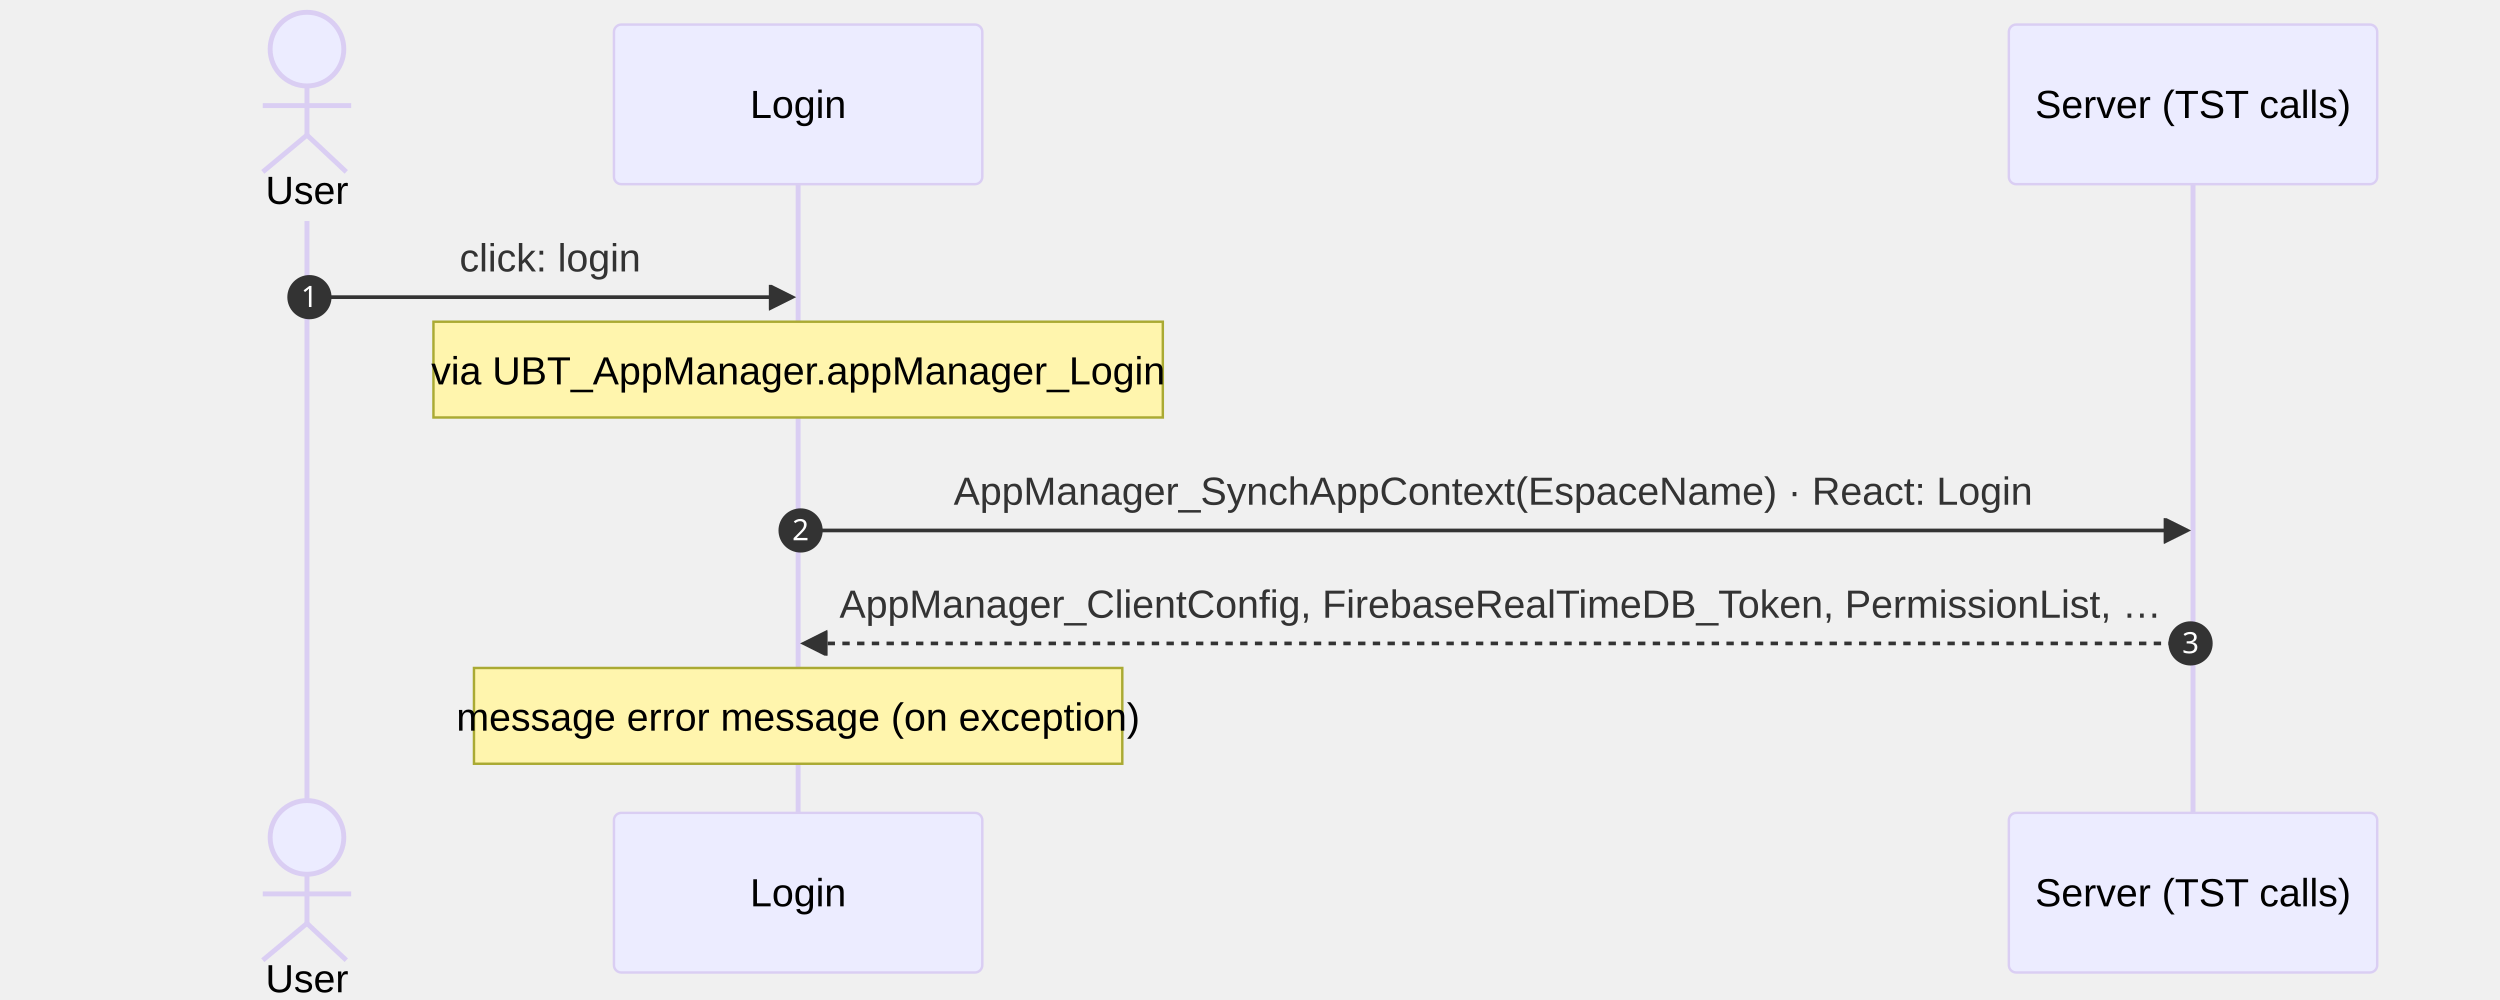
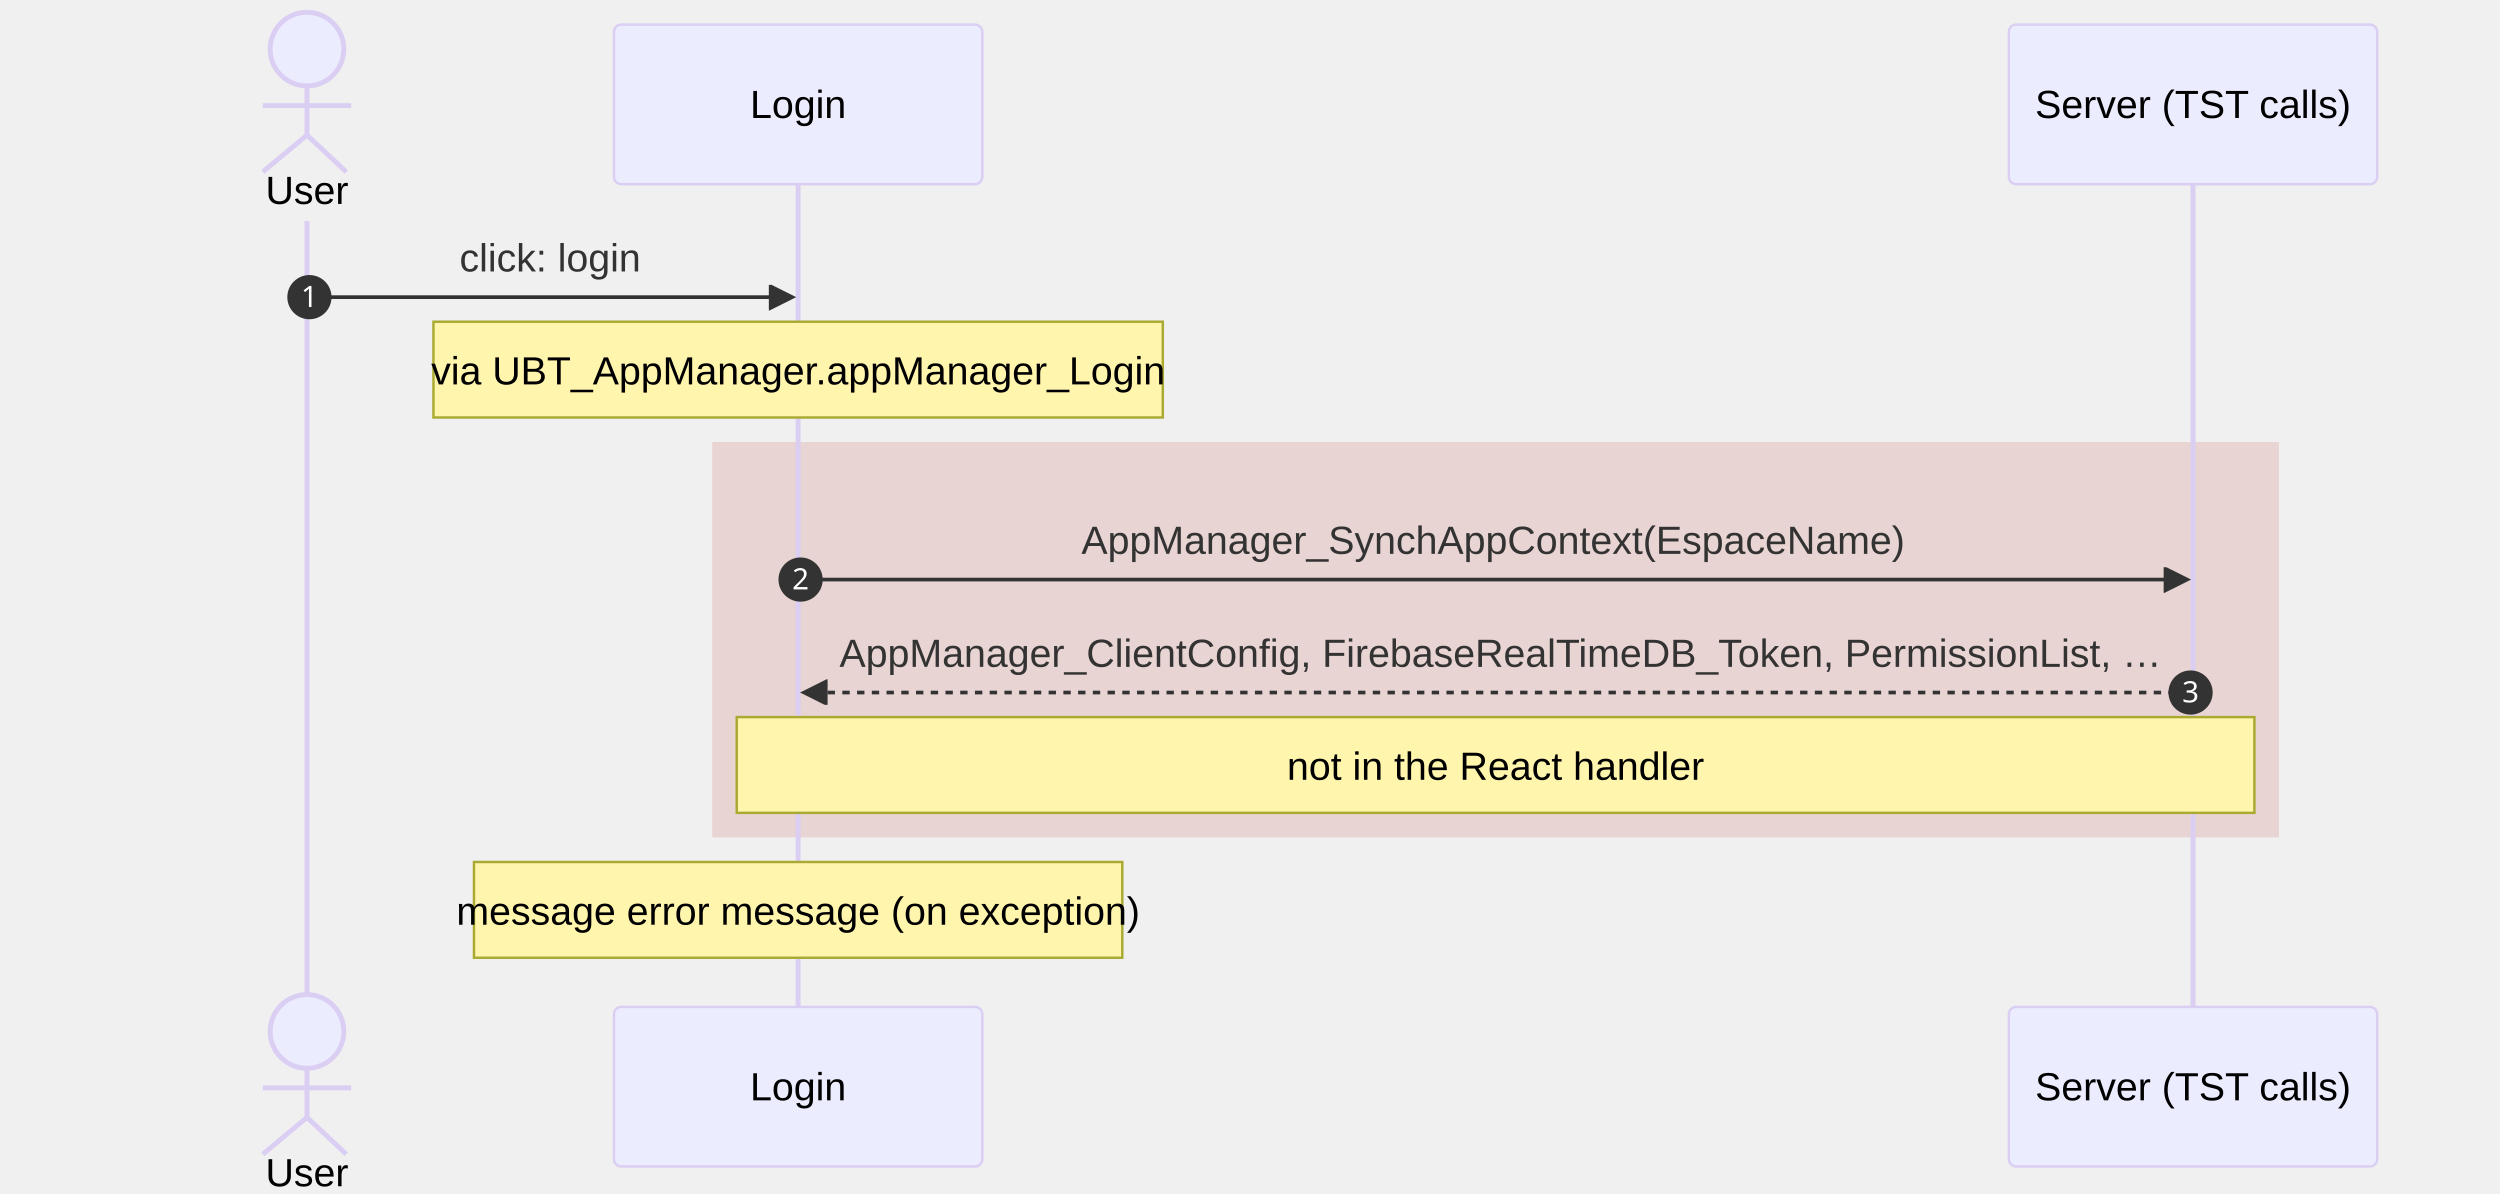
- <svg xmlns="http://www.w3.org/2000/svg" aria-roledescription="sequence" role="graphics-document document" viewBox="-50 -10 1018 407" style="max-width: 1018px;" width="100%" id="d">
+ <svg xmlns="http://www.w3.org/2000/svg" aria-roledescription="sequence" role="graphics-document document" viewBox="-50 -10 1018 486" style="background-color: #ffffff; max-width: 1018px;" width="100%" id="d2">
+   <rect class="rect" height="161" width="638" fill="rgba(192, 57, 43, 0.15)" y="170" x="240" />
  <g>
-     <rect class="actor actor-bottom" ry="3" rx="3" name="S" height="65" width="150" stroke="#666" fill="#eaeaea" y="321" x="768" />
-     <text style="text-anchor: middle; font-size: 16px; font-weight: 400;" class="actor" alignment-baseline="central" dominant-baseline="central" y="353.5" x="843">
+     <rect class="actor actor-bottom" ry="3" rx="3" name="S" height="65" width="150" stroke="#666" fill="#eaeaea" y="400" x="768" />
+     <text style="text-anchor: middle; font-size: 16px; font-weight: 400;" class="actor" alignment-baseline="central" dominant-baseline="central" y="432.5" x="843">
      <tspan dy="0" x="843">Server (TST calls)</tspan>
    </text>
  </g>
  <g>
-     <rect class="actor actor-bottom" ry="3" rx="3" name="B" height="65" width="150" stroke="#666" fill="#eaeaea" y="321" x="200" />
-     <text style="text-anchor: middle; font-size: 16px; font-weight: 400;" class="actor" alignment-baseline="central" dominant-baseline="central" y="353.5" x="275">
+     <rect class="actor actor-bottom" ry="3" rx="3" name="B" height="65" width="150" stroke="#666" fill="#eaeaea" y="400" x="200" />
+     <text style="text-anchor: middle; font-size: 16px; font-weight: 400;" class="actor" alignment-baseline="central" dominant-baseline="central" y="432.5" x="275">
      <tspan dy="0" x="275">Login</tspan>
    </text>
  </g>
  <g>
-     <line stroke="#999" stroke-width="0.5px" class="200" y2="321" x2="843" y1="5" x1="843" id="actor2" />
+     <line stroke="#999" stroke-width="0.5px" class="200" y2="400" x2="843" y1="5" x1="843" id="actor2" />
    <g id="root-2">
      <rect class="actor actor-top" ry="3" rx="3" name="S" height="65" width="150" stroke="#666" fill="#eaeaea" y="0" x="768" />
      <text style="text-anchor: middle; font-size: 16px; font-weight: 400;" class="actor" alignment-baseline="central" dominant-baseline="central" y="32.5" x="843">
        <tspan dy="0" x="843">Server (TST calls)</tspan>
      </text>
    </g>
  </g>
  <g>
-     <line stroke="#999" stroke-width="0.5px" class="200" y2="321" x2="275" y1="5" x1="275" id="actor1" />
+     <line stroke="#999" stroke-width="0.5px" class="200" y2="400" x2="275" y1="5" x1="275" id="actor1" />
    <g id="root-1">
      <rect class="actor actor-top" ry="3" rx="3" name="B" height="65" width="150" stroke="#666" fill="#eaeaea" y="0" x="200" />
      <text style="text-anchor: middle; font-size: 16px; font-weight: 400;" class="actor" alignment-baseline="central" dominant-baseline="central" y="32.5" x="275">
        <tspan dy="0" x="275">Login</tspan>
      </text>
    </g>
  </g>
-   <style>#d{font-family:"trebuchet ms",verdana,arial,sans-serif;font-size:16px;fill:#333;}#d .error-icon{fill:#552222;}#d .error-text{fill:#552222;stroke:#552222;}#d .edge-thickness-normal{stroke-width:2px;}#d .edge-thickness-thick{stroke-width:3.5px;}#d .edge-pattern-solid{stroke-dasharray:0;}#d .edge-pattern-dashed{stroke-dasharray:3;}#d .edge-pattern-dotted{stroke-dasharray:2;}#d .marker{fill:#333333;stroke:#333333;}#d .marker.cross{stroke:#333333;}#d svg{font-family:"trebuchet ms",verdana,arial,sans-serif;font-size:16px;}#d .actor{stroke:hsl(259.626, 59.777%, 87.902%);fill:#ECECFF;}#d text.actor&gt;tspan{fill:black;stroke:none;}#d .actor-line{stroke:grey;}#d .messageLine0{stroke-width:1.5;stroke-dasharray:none;stroke:#333;}#d .messageLine1{stroke-width:1.5;stroke-dasharray:2,2;stroke:#333;}#d #arrowhead path{fill:#333;stroke:#333;}#d .sequenceNumber{fill:white;}#d #sequencenumber{fill:#333;}#d #crosshead path{fill:#333;stroke:#333;}#d .messageText{fill:#333;stroke:none;}#d .labelBox{stroke:hsl(259.626, 59.777%, 87.902%);fill:#ECECFF;}#d .labelText,#d .labelText&gt;tspan{fill:black;stroke:none;}#d .loopText,#d .loopText&gt;tspan{fill:black;stroke:none;}#d .loopLine{stroke-width:2px;stroke-dasharray:2,2;stroke:hsl(259.626, 59.777%, 87.902%);fill:hsl(259.626, 59.777%, 87.902%);}#d .note{stroke:#aaaa33;fill:#fff5ad;}#d .noteText,#d .noteText&gt;tspan{fill:black;stroke:none;}#d .activation0{fill:#f4f4f4;stroke:#666;}#d .activation1{fill:#f4f4f4;stroke:#666;}#d .activation2{fill:#f4f4f4;stroke:#666;}#d .actorPopupMenu{position:absolute;}#d .actorPopupMenuPanel{position:absolute;fill:#ECECFF;box-shadow:0px 8px 16px 0px rgba(0,0,0,0.2);filter:drop-shadow(3px 5px 2px rgb(0 0 0 / 0.4));}#d .actor-man line{stroke:hsl(259.626, 59.777%, 87.902%);fill:#ECECFF;}#d .actor-man circle,#d line{stroke:hsl(259.626, 59.777%, 87.902%);fill:#ECECFF;stroke-width:2px;}#d :root{--mermaid-font-family:"trebuchet ms",verdana,arial,sans-serif;}</style>
+   <style>#d2{font-family:"trebuchet ms",verdana,arial,sans-serif;font-size:16px;fill:#333;}#d2 .error-icon{fill:#552222;}#d2 .error-text{fill:#552222;stroke:#552222;}#d2 .edge-thickness-normal{stroke-width:2px;}#d2 .edge-thickness-thick{stroke-width:3.5px;}#d2 .edge-pattern-solid{stroke-dasharray:0;}#d2 .edge-pattern-dashed{stroke-dasharray:3;}#d2 .edge-pattern-dotted{stroke-dasharray:2;}#d2 .marker{fill:#333333;stroke:#333333;}#d2 .marker.cross{stroke:#333333;}#d2 svg{font-family:"trebuchet ms",verdana,arial,sans-serif;font-size:16px;}#d2 .actor{stroke:hsl(259.626, 59.777%, 87.902%);fill:#ECECFF;}#d2 text.actor&gt;tspan{fill:black;stroke:none;}#d2 .actor-line{stroke:grey;}#d2 .messageLine0{stroke-width:1.5;stroke-dasharray:none;stroke:#333;}#d2 .messageLine1{stroke-width:1.5;stroke-dasharray:2,2;stroke:#333;}#d2 #arrowhead path{fill:#333;stroke:#333;}#d2 .sequenceNumber{fill:white;}#d2 #sequencenumber{fill:#333;}#d2 #crosshead path{fill:#333;stroke:#333;}#d2 .messageText{fill:#333;stroke:none;}#d2 .labelBox{stroke:hsl(259.626, 59.777%, 87.902%);fill:#ECECFF;}#d2 .labelText,#d2 .labelText&gt;tspan{fill:black;stroke:none;}#d2 .loopText,#d2 .loopText&gt;tspan{fill:black;stroke:none;}#d2 .loopLine{stroke-width:2px;stroke-dasharray:2,2;stroke:hsl(259.626, 59.777%, 87.902%);fill:hsl(259.626, 59.777%, 87.902%);}#d2 .note{stroke:#aaaa33;fill:#fff5ad;}#d2 .noteText,#d2 .noteText&gt;tspan{fill:black;stroke:none;}#d2 .activation0{fill:#f4f4f4;stroke:#666;}#d2 .activation1{fill:#f4f4f4;stroke:#666;}#d2 .activation2{fill:#f4f4f4;stroke:#666;}#d2 .actorPopupMenu{position:absolute;}#d2 .actorPopupMenuPanel{position:absolute;fill:#ECECFF;box-shadow:0px 8px 16px 0px rgba(0,0,0,0.2);filter:drop-shadow(3px 5px 2px rgb(0 0 0 / 0.4));}#d2 .actor-man line{stroke:hsl(259.626, 59.777%, 87.902%);fill:#ECECFF;}#d2 .actor-man circle,#d2 line{stroke:hsl(259.626, 59.777%, 87.902%);fill:#ECECFF;stroke-width:2px;}#d2 :root{--mermaid-font-family:"trebuchet ms",verdana,arial,sans-serif;}</style>
  <g />
  <defs>
    <symbol height="24" width="24" id="computer">
      <path d="M2 2v13h20v-13h-20zm18 11h-16v-9h16v9zm-10.228 6l.466-1h3.524l.467 1h-4.457zm14.228 3h-24l2-6h2.104l-1.33 4h18.45l-1.297-4h2.073l2 6zm-5-10h-14v-7h14v7z" transform="scale(.5)" />
    </symbol>
  </defs>
  <defs>
    <symbol clip-rule="evenodd" fill-rule="evenodd" id="database">
      <path d="M12.258.001l.256.004.255.005.253.008.251.01.249.012.247.015.246.016.242.019.241.02.239.023.236.024.233.027.231.028.229.031.225.032.223.034.22.036.217.038.214.04.211.041.208.043.205.045.201.046.198.048.194.05.191.051.187.053.183.054.18.056.175.057.172.059.168.06.163.061.16.063.155.064.15.066.074.033.073.033.071.034.07.034.069.035.068.035.067.035.066.035.064.036.064.036.062.036.06.036.06.037.058.037.058.037.055.038.055.038.053.038.052.038.051.039.05.039.048.039.047.039.045.04.044.04.043.04.041.04.04.041.039.041.037.041.036.041.034.041.033.042.032.042.03.042.029.042.027.042.026.043.024.043.023.043.021.043.02.043.018.044.017.043.015.044.013.044.012.044.011.045.009.044.007.045.006.045.004.045.002.045.001.045v17l-.001.045-.002.045-.004.045-.006.045-.007.045-.009.044-.011.045-.012.044-.013.044-.015.044-.017.043-.018.044-.02.043-.021.043-.023.043-.024.043-.026.043-.027.042-.029.042-.03.042-.032.042-.033.042-.034.041-.036.041-.037.041-.039.041-.04.041-.041.04-.043.04-.044.04-.045.04-.047.039-.048.039-.05.039-.051.039-.052.038-.053.038-.055.038-.055.038-.058.037-.058.037-.06.037-.06.036-.062.036-.064.036-.064.036-.066.035-.067.035-.068.035-.069.035-.07.034-.071.034-.073.033-.074.033-.15.066-.155.064-.16.063-.163.061-.168.06-.172.059-.175.057-.18.056-.183.054-.187.053-.191.051-.194.05-.198.048-.201.046-.205.045-.208.043-.211.041-.214.04-.217.038-.22.036-.223.034-.225.032-.229.031-.231.028-.233.027-.236.024-.239.023-.241.02-.242.019-.246.016-.247.015-.249.012-.251.01-.253.008-.255.005-.256.004-.258.001-.258-.001-.256-.004-.255-.005-.253-.008-.251-.01-.249-.012-.247-.015-.245-.016-.243-.019-.241-.02-.238-.023-.236-.024-.234-.027-.231-.028-.228-.031-.226-.032-.223-.034-.22-.036-.217-.038-.214-.04-.211-.041-.208-.043-.204-.045-.201-.046-.198-.048-.195-.05-.19-.051-.187-.053-.184-.054-.179-.056-.176-.057-.172-.059-.167-.06-.164-.061-.159-.063-.155-.064-.151-.066-.074-.033-.072-.033-.072-.034-.07-.034-.069-.035-.068-.035-.067-.035-.066-.035-.064-.036-.063-.036-.062-.036-.061-.036-.06-.037-.058-.037-.057-.037-.056-.038-.055-.038-.053-.038-.052-.038-.051-.039-.049-.039-.049-.039-.046-.039-.046-.04-.044-.04-.043-.04-.041-.04-.04-.041-.039-.041-.037-.041-.036-.041-.034-.041-.033-.042-.032-.042-.03-.042-.029-.042-.027-.042-.026-.043-.024-.043-.023-.043-.021-.043-.02-.043-.018-.044-.017-.043-.015-.044-.013-.044-.012-.044-.011-.045-.009-.044-.007-.045-.006-.045-.004-.045-.002-.045-.001-.045v-17l.001-.045.002-.045.004-.045.006-.045.007-.045.009-.044.011-.045.012-.044.013-.044.015-.044.017-.043.018-.044.02-.043.021-.043.023-.043.024-.043.026-.043.027-.042.029-.042.03-.042.032-.042.033-.042.034-.041.036-.041.037-.041.039-.041.04-.041.041-.04.043-.04.044-.04.046-.04.046-.039.049-.039.049-.039.051-.039.052-.038.053-.038.055-.038.056-.038.057-.037.058-.037.06-.037.061-.036.062-.036.063-.036.064-.036.066-.035.067-.035.068-.035.069-.035.07-.034.072-.034.072-.033.074-.033.151-.066.155-.064.159-.063.164-.061.167-.06.172-.059.176-.057.179-.056.184-.054.187-.053.19-.051.195-.05.198-.048.201-.046.204-.045.208-.043.211-.041.214-.04.217-.038.22-.036.223-.034.226-.032.228-.031.231-.028.234-.027.236-.024.238-.023.241-.02.243-.019.245-.016.247-.015.249-.012.251-.01.253-.008.255-.005.256-.004.258-.001.258.001zm-9.258 20.499v.01l.001.021.003.021.004.022.005.021.006.022.007.022.009.023.01.022.011.023.012.023.013.023.015.023.016.024.017.023.018.024.019.024.021.024.022.025.023.024.024.025.052.049.056.05.061.051.066.051.07.051.075.051.079.052.084.052.088.052.092.052.097.052.102.051.105.052.11.052.114.051.119.051.123.051.127.05.131.05.135.05.139.048.144.049.147.047.152.047.155.047.16.045.163.045.167.043.171.043.176.041.178.041.183.039.187.039.19.037.194.035.197.035.202.033.204.031.209.03.212.029.216.027.219.025.222.024.226.021.23.02.233.018.236.016.24.015.243.012.246.01.249.008.253.005.256.004.259.001.26-.001.257-.004.254-.005.25-.008.247-.011.244-.012.241-.014.237-.016.233-.018.231-.021.226-.021.224-.024.22-.026.216-.027.212-.028.21-.031.205-.031.202-.034.198-.034.194-.036.191-.037.187-.039.183-.04.179-.04.175-.042.172-.043.168-.044.163-.045.16-.046.155-.046.152-.047.148-.048.143-.049.139-.049.136-.05.131-.05.126-.05.123-.051.118-.052.114-.051.11-.052.106-.052.101-.052.096-.052.092-.052.088-.053.083-.051.079-.052.074-.052.07-.051.065-.051.06-.051.056-.05.051-.05.023-.024.023-.025.021-.024.02-.024.019-.024.018-.024.017-.024.015-.023.014-.024.013-.023.012-.023.01-.023.01-.022.008-.022.006-.022.006-.022.004-.022.004-.021.001-.021.001-.021v-4.127l-.077.055-.08.053-.083.054-.085.053-.087.052-.09.052-.093.051-.095.05-.097.05-.1.049-.102.049-.105.048-.106.047-.109.047-.111.046-.114.045-.115.045-.118.044-.12.043-.122.042-.124.042-.126.041-.128.04-.13.04-.132.038-.134.038-.135.037-.138.037-.139.035-.142.035-.143.034-.144.033-.147.032-.148.031-.15.03-.151.03-.153.029-.154.027-.156.027-.158.026-.159.025-.161.024-.162.023-.163.022-.165.021-.166.02-.167.019-.169.018-.169.017-.171.016-.173.015-.173.014-.175.013-.175.012-.177.011-.178.01-.179.008-.179.008-.181.006-.182.005-.182.004-.184.003-.184.002h-.37l-.184-.002-.184-.003-.182-.004-.182-.005-.181-.006-.179-.008-.179-.008-.178-.01-.176-.011-.176-.012-.175-.013-.173-.014-.172-.015-.171-.016-.17-.017-.169-.018-.167-.019-.166-.02-.165-.021-.163-.022-.162-.023-.161-.024-.159-.025-.157-.026-.156-.027-.155-.027-.153-.029-.151-.03-.15-.03-.148-.031-.146-.032-.145-.033-.143-.034-.141-.035-.14-.035-.137-.037-.136-.037-.134-.038-.132-.038-.13-.04-.128-.04-.126-.041-.124-.042-.122-.042-.12-.044-.117-.043-.116-.045-.113-.045-.112-.046-.109-.047-.106-.047-.105-.048-.102-.049-.1-.049-.097-.05-.095-.05-.093-.052-.09-.051-.087-.052-.085-.053-.083-.054-.08-.054-.077-.054v4.127zm0-5.654v.011l.001.021.003.021.004.021.005.022.006.022.007.022.009.022.01.022.011.023.012.023.013.023.015.024.016.023.017.024.018.024.019.024.021.024.022.024.023.025.024.024.052.05.056.05.061.05.066.051.07.051.075.052.079.051.084.052.088.052.092.052.097.052.102.052.105.052.11.051.114.051.119.052.123.05.127.051.131.05.135.049.139.049.144.048.147.048.152.047.155.046.16.045.163.045.167.044.171.042.176.042.178.04.183.04.187.038.19.037.194.036.197.034.202.033.204.032.209.03.212.028.216.027.219.025.222.024.226.022.23.02.233.018.236.016.24.014.243.012.246.01.249.008.253.006.256.003.259.001.26-.001.257-.003.254-.006.25-.008.247-.01.244-.012.241-.015.237-.016.233-.018.231-.02.226-.022.224-.024.22-.025.216-.027.212-.029.21-.03.205-.032.202-.033.198-.035.194-.036.191-.037.187-.039.183-.039.179-.041.175-.042.172-.043.168-.044.163-.045.16-.045.155-.047.152-.047.148-.048.143-.048.139-.05.136-.049.131-.05.126-.051.123-.051.118-.051.114-.052.11-.052.106-.052.101-.052.096-.052.092-.052.088-.052.083-.052.079-.052.074-.051.07-.052.065-.051.06-.05.056-.051.051-.049.023-.025.023-.024.021-.025.02-.024.019-.024.018-.024.017-.024.015-.023.014-.023.013-.024.012-.022.01-.023.01-.023.008-.022.006-.022.006-.022.004-.021.004-.022.001-.021.001-.021v-4.139l-.077.054-.08.054-.083.054-.085.052-.087.053-.09.051-.093.051-.095.051-.097.05-.1.049-.102.049-.105.048-.106.047-.109.047-.111.046-.114.045-.115.044-.118.044-.12.044-.122.042-.124.042-.126.041-.128.04-.13.039-.132.039-.134.038-.135.037-.138.036-.139.036-.142.035-.143.033-.144.033-.147.033-.148.031-.15.03-.151.03-.153.028-.154.028-.156.027-.158.026-.159.025-.161.024-.162.023-.163.022-.165.021-.166.02-.167.019-.169.018-.169.017-.171.016-.173.015-.173.014-.175.013-.175.012-.177.011-.178.009-.179.009-.179.007-.181.007-.182.005-.182.004-.184.003-.184.002h-.37l-.184-.002-.184-.003-.182-.004-.182-.005-.181-.007-.179-.007-.179-.009-.178-.009-.176-.011-.176-.012-.175-.013-.173-.014-.172-.015-.171-.016-.17-.017-.169-.018-.167-.019-.166-.02-.165-.021-.163-.022-.162-.023-.161-.024-.159-.025-.157-.026-.156-.027-.155-.028-.153-.028-.151-.03-.15-.03-.148-.031-.146-.033-.145-.033-.143-.033-.141-.035-.14-.036-.137-.036-.136-.037-.134-.038-.132-.039-.13-.039-.128-.04-.126-.041-.124-.042-.122-.043-.12-.043-.117-.044-.116-.044-.113-.046-.112-.046-.109-.046-.106-.047-.105-.048-.102-.049-.1-.049-.097-.05-.095-.051-.093-.051-.09-.051-.087-.053-.085-.052-.083-.054-.08-.054-.077-.054v4.139zm0-5.666v.011l.001.02.003.022.004.021.005.022.006.021.007.022.009.023.01.022.011.023.012.023.013.023.015.023.016.024.017.024.018.023.019.024.021.025.022.024.023.024.024.025.052.05.056.05.061.05.066.051.07.051.075.052.079.051.084.052.088.052.092.052.097.052.102.052.105.051.11.052.114.051.119.051.123.051.127.05.131.05.135.05.139.049.144.048.147.048.152.047.155.046.16.045.163.045.167.043.171.043.176.042.178.04.183.04.187.038.19.037.194.036.197.034.202.033.204.032.209.03.212.028.216.027.219.025.222.024.226.021.23.02.233.018.236.017.24.014.243.012.246.01.249.008.253.006.256.003.259.001.26-.001.257-.003.254-.006.25-.008.247-.01.244-.013.241-.014.237-.016.233-.018.231-.02.226-.022.224-.024.22-.025.216-.027.212-.029.21-.03.205-.032.202-.033.198-.035.194-.036.191-.037.187-.039.183-.039.179-.041.175-.042.172-.043.168-.044.163-.045.16-.045.155-.047.152-.047.148-.048.143-.049.139-.049.136-.049.131-.051.126-.05.123-.051.118-.052.114-.051.11-.052.106-.052.101-.052.096-.052.092-.052.088-.052.083-.052.079-.052.074-.052.07-.051.065-.051.06-.051.056-.05.051-.049.023-.025.023-.025.021-.024.02-.024.019-.024.018-.024.017-.024.015-.023.014-.024.013-.023.012-.023.01-.022.01-.023.008-.022.006-.022.006-.022.004-.022.004-.021.001-.021.001-.021v-4.153l-.077.054-.08.054-.083.053-.085.053-.087.053-.09.051-.093.051-.095.051-.097.05-.1.049-.102.048-.105.048-.106.048-.109.046-.111.046-.114.046-.115.044-.118.044-.12.043-.122.043-.124.042-.126.041-.128.04-.13.039-.132.039-.134.038-.135.037-.138.036-.139.036-.142.034-.143.034-.144.033-.147.032-.148.032-.15.03-.151.03-.153.028-.154.028-.156.027-.158.026-.159.024-.161.024-.162.023-.163.023-.165.021-.166.02-.167.019-.169.018-.169.017-.171.016-.173.015-.173.014-.175.013-.175.012-.177.01-.178.01-.179.009-.179.007-.181.006-.182.006-.182.004-.184.003-.184.001-.185.001-.185-.001-.184-.001-.184-.003-.182-.004-.182-.006-.181-.006-.179-.007-.179-.009-.178-.01-.176-.01-.176-.012-.175-.013-.173-.014-.172-.015-.171-.016-.17-.017-.169-.018-.167-.019-.166-.02-.165-.021-.163-.023-.162-.023-.161-.024-.159-.024-.157-.026-.156-.027-.155-.028-.153-.028-.151-.03-.15-.03-.148-.032-.146-.032-.145-.033-.143-.034-.141-.034-.14-.036-.137-.036-.136-.037-.134-.038-.132-.039-.13-.039-.128-.041-.126-.041-.124-.041-.122-.043-.12-.043-.117-.044-.116-.044-.113-.046-.112-.046-.109-.046-.106-.048-.105-.048-.102-.048-.1-.05-.097-.049-.095-.051-.093-.051-.09-.052-.087-.052-.085-.053-.083-.053-.08-.054-.077-.054v4.153zm8.74-8.179l-.257.004-.254.005-.25.008-.247.011-.244.012-.241.014-.237.016-.233.018-.231.021-.226.022-.224.023-.22.026-.216.027-.212.028-.21.031-.205.032-.202.033-.198.034-.194.036-.191.038-.187.038-.183.04-.179.041-.175.042-.172.043-.168.043-.163.045-.16.046-.155.046-.152.048-.148.048-.143.048-.139.049-.136.05-.131.05-.126.051-.123.051-.118.051-.114.052-.11.052-.106.052-.101.052-.096.052-.092.052-.088.052-.083.052-.079.052-.074.051-.07.052-.065.051-.06.05-.056.05-.051.05-.023.025-.023.024-.021.024-.02.025-.019.024-.018.024-.017.023-.015.024-.014.023-.013.023-.012.023-.01.023-.01.022-.008.022-.006.023-.006.021-.004.022-.004.021-.001.021-.001.021.001.021.001.021.004.021.004.022.006.021.006.023.008.022.01.022.01.023.012.023.013.023.014.023.015.024.017.023.018.024.019.024.02.025.021.024.023.024.023.025.051.05.056.05.06.05.065.051.07.052.074.051.079.052.083.052.088.052.092.052.096.052.101.052.106.052.11.052.114.052.118.051.123.051.126.051.131.05.136.05.139.049.143.048.148.048.152.048.155.046.16.046.163.045.168.043.172.043.175.042.179.041.183.04.187.038.191.038.194.036.198.034.202.033.205.032.21.031.212.028.216.027.22.026.224.023.226.022.231.021.233.018.237.016.241.014.244.012.247.011.25.008.254.005.257.004.26.001.26-.001.257-.004.254-.005.25-.008.247-.011.244-.012.241-.014.237-.016.233-.018.231-.021.226-.022.224-.023.22-.026.216-.027.212-.028.21-.031.205-.032.202-.033.198-.034.194-.036.191-.038.187-.038.183-.04.179-.041.175-.042.172-.043.168-.043.163-.045.16-.046.155-.046.152-.048.148-.048.143-.048.139-.049.136-.05.131-.05.126-.051.123-.051.118-.051.114-.052.11-.052.106-.052.101-.052.096-.052.092-.052.088-.052.083-.052.079-.052.074-.051.07-.052.065-.051.06-.05.056-.05.051-.05.023-.025.023-.024.021-.024.02-.025.019-.024.018-.024.017-.023.015-.024.014-.023.013-.023.012-.023.01-.023.01-.022.008-.022.006-.023.006-.021.004-.022.004-.021.001-.021.001-.021-.001-.021-.001-.021-.004-.021-.004-.022-.006-.021-.006-.023-.008-.022-.01-.022-.01-.023-.012-.023-.013-.023-.014-.023-.015-.024-.017-.023-.018-.024-.019-.024-.02-.025-.021-.024-.023-.024-.023-.025-.051-.05-.056-.05-.06-.05-.065-.051-.07-.052-.074-.051-.079-.052-.083-.052-.088-.052-.092-.052-.096-.052-.101-.052-.106-.052-.11-.052-.114-.052-.118-.051-.123-.051-.126-.051-.131-.05-.136-.05-.139-.049-.143-.048-.148-.048-.152-.048-.155-.046-.16-.046-.163-.045-.168-.043-.172-.043-.175-.042-.179-.041-.183-.04-.187-.038-.191-.038-.194-.036-.198-.034-.202-.033-.205-.032-.21-.031-.212-.028-.216-.027-.22-.026-.224-.023-.226-.022-.231-.021-.233-.018-.237-.016-.241-.014-.244-.012-.247-.011-.25-.008-.254-.005-.257-.004-.26-.001-.26.001z" transform="scale(.5)" />
    </symbol>
  </defs>
  <defs>
    <symbol height="24" width="24" id="clock">
      <path d="M12 2c5.514 0 10 4.486 10 10s-4.486 10-10 10-10-4.486-10-10 4.486-10 10-10zm0-2c-6.627 0-12 5.373-12 12s5.373 12 12 12 12-5.373 12-12-5.373-12-12-12zm5.848 12.459c.202.038.202.333.001.372-1.907.361-6.045 1.111-6.547 1.111-.719 0-1.301-.582-1.301-1.301 0-.512.77-5.447 1.125-7.445.034-.192.312-.181.343.014l.985 6.238 5.394 1.011z" transform="scale(.5)" />
    </symbol>
  </defs>
  <defs>
    <marker orient="auto" markerHeight="12" markerWidth="12" markerUnits="userSpaceOnUse" refY="5" refX="7.9" id="arrowhead">
      <path d="M 0 0 L 10 5 L 0 10 z" />
    </marker>
  </defs>
  <defs>
    <marker refY="4.5" refX="4" orient="auto" markerHeight="8" markerWidth="15" id="crosshead">
      <path style="stroke-dasharray: 0, 0;" d="M 1,2 L 6,7 M 6,2 L 1,7" stroke-width="1pt" stroke="#000000" fill="none" />
    </marker>
  </defs>
  <defs>
    <marker orient="auto" markerHeight="28" markerWidth="20" refY="7" refX="15.5" id="filled-head">
      <path d="M 18,7 L9,13 L14,7 L9,1 Z" />
    </marker>
  </defs>
  <defs>
    <marker orient="auto" markerHeight="40" markerWidth="60" refY="15" refX="15" id="sequencenumber">
      <circle r="6" cy="15" cx="15" />
    </marker>
  </defs>
  <g>
    <rect class="note" ry="0" rx="0" height="39" width="297" stroke="#666" fill="#EDF2AE" y="121" x="126.5" />
    <text style="font-size: 16px; font-weight: 400;" dy="1em" class="noteText" alignment-baseline="middle" dominant-baseline="middle" text-anchor="middle" y="126" x="275">
      <tspan x="275">via UBT_AppManager.appManager_Login</tspan>
    </text>
  </g>
  <g>
-     <rect class="note" ry="0" rx="0" height="39" width="264" stroke="#666" fill="#EDF2AE" y="262" x="143" />
-     <text style="font-size: 16px; font-weight: 400;" dy="1em" class="noteText" alignment-baseline="middle" dominant-baseline="middle" text-anchor="middle" y="267" x="275">
+     <rect class="note" ry="0" rx="0" height="39" width="618" stroke="#666" fill="#EDF2AE" y="282" x="250" />
+     <text style="font-size: 16px; font-weight: 400;" dy="1em" class="noteText" alignment-baseline="middle" dominant-baseline="middle" text-anchor="middle" y="287" x="559">
+       <tspan x="559">not in the React handler</tspan>
+     </text>
+   </g>
+   <g>
+     <rect class="note" ry="0" rx="0" height="39" width="264" stroke="#666" fill="#EDF2AE" y="341" x="143" />
+     <text style="font-size: 16px; font-weight: 400;" dy="1em" class="noteText" alignment-baseline="middle" dominant-baseline="middle" text-anchor="middle" y="346" x="275">
      <tspan x="275">message error message (on exception)</tspan>
    </text>
  </g>
-   <line stroke="#999" stroke-width="0.5px" class="200" y2="321" x2="75" y1="80" x1="75" id="actor0" />
+   <line stroke="#999" stroke-width="0.5px" class="200" y2="400" x2="75" y1="80" x1="75" id="actor0" />
  <g name="U" class="actor-man actor-top">
    <line y2="45" x2="75" y1="25" x1="75" id="actor-man-torso0" />
    <line y2="33" x2="93" y1="33" x1="57" id="actor-man-arms0" />
    <line y2="45" x2="75" y1="60" x1="57" />
    <line y2="60" x2="91" y1="45" x1="75" />
    <circle height="65" width="150" r="15" cy="10" cx="75" />
    <text style="text-anchor: middle; font-size: 16px; font-weight: 400;" class="actor" alignment-baseline="central" dominant-baseline="central" y="67.5" x="75">
      <tspan dy="0" x="75">User</tspan>
    </text>
  </g>
  <text style="font-size: 16px; font-weight: 400;" dy="1em" class="messageText" alignment-baseline="middle" dominant-baseline="middle" text-anchor="middle" y="80" x="174">click: login</text>
  <line style="fill: none;" marker-start="url(#sequencenumber)" marker-end="url(#arrowhead)" stroke="none" stroke-width="2" class="messageLine0" y2="111" x2="271" y1="111" x1="76" />
  <text class="sequenceNumber" text-anchor="middle" font-size="12px" font-family="sans-serif" y="115" x="76">1</text>
-   <text style="font-size: 16px; font-weight: 400;" dy="1em" class="messageText" alignment-baseline="middle" dominant-baseline="middle" text-anchor="middle" y="175" x="558">AppManager_SynchAppContext(EspaceName) · React: Login</text>
-   <line style="fill: none;" marker-start="url(#sequencenumber)" marker-end="url(#arrowhead)" stroke="none" stroke-width="2" class="messageLine0" y2="206" x2="839" y1="206" x1="276" />
-   <text class="sequenceNumber" text-anchor="middle" font-size="12px" font-family="sans-serif" y="210" x="276">2</text>
-   <text style="font-size: 16px; font-weight: 400;" dy="1em" class="messageText" alignment-baseline="middle" dominant-baseline="middle" text-anchor="middle" y="221" x="561">AppManager_ClientConfig, FirebaseRealTimeDB_Token, PermissionList, …</text>
-   <line style="stroke-dasharray: 3, 3; fill: none;" marker-start="url(#sequencenumber)" marker-end="url(#arrowhead)" stroke="none" stroke-width="2" class="messageLine1" y2="252" x2="279" y1="252" x1="842" />
-   <text class="sequenceNumber" text-anchor="middle" font-size="12px" font-family="sans-serif" y="256" x="842">3</text>
+   <text style="font-size: 16px; font-weight: 400;" dy="1em" class="messageText" alignment-baseline="middle" dominant-baseline="middle" text-anchor="middle" y="195" x="558">AppManager_SynchAppContext(EspaceName)</text>
+   <line style="fill: none;" marker-start="url(#sequencenumber)" marker-end="url(#arrowhead)" stroke="none" stroke-width="2" class="messageLine0" y2="226" x2="839" y1="226" x1="276" />
+   <text class="sequenceNumber" text-anchor="middle" font-size="12px" font-family="sans-serif" y="230" x="276">2</text>
+   <text style="font-size: 16px; font-weight: 400;" dy="1em" class="messageText" alignment-baseline="middle" dominant-baseline="middle" text-anchor="middle" y="241" x="561">AppManager_ClientConfig, FirebaseRealTimeDB_Token, PermissionList, …</text>
+   <line style="stroke-dasharray: 3, 3; fill: none;" marker-start="url(#sequencenumber)" marker-end="url(#arrowhead)" stroke="none" stroke-width="2" class="messageLine1" y2="272" x2="279" y1="272" x1="842" />
+   <text class="sequenceNumber" text-anchor="middle" font-size="12px" font-family="sans-serif" y="276" x="842">3</text>
  <g name="U" class="actor-man actor-bottom">
-     <line y2="366" x2="75" y1="346" x1="75" id="actor-man-torso2" />
-     <line y2="354" x2="93" y1="354" x1="57" id="actor-man-arms2" />
-     <line y2="366" x2="75" y1="381" x1="57" />
-     <line y2="381" x2="91" y1="366" x1="75" />
-     <circle height="65" width="150" r="15" cy="331" cx="75" />
-     <text style="text-anchor: middle; font-size: 16px; font-weight: 400;" class="actor" alignment-baseline="central" dominant-baseline="central" y="388.5" x="75">
+     <line y2="445" x2="75" y1="425" x1="75" id="actor-man-torso2" />
+     <line y2="433" x2="93" y1="433" x1="57" id="actor-man-arms2" />
+     <line y2="445" x2="75" y1="460" x1="57" />
+     <line y2="460" x2="91" y1="445" x1="75" />
+     <circle height="65" width="150" r="15" cy="410" cx="75" />
+     <text style="text-anchor: middle; font-size: 16px; font-weight: 400;" class="actor" alignment-baseline="central" dominant-baseline="central" y="467.5" x="75">
      <tspan dy="0" x="75">User</tspan>
    </text>
  </g>
</svg>
